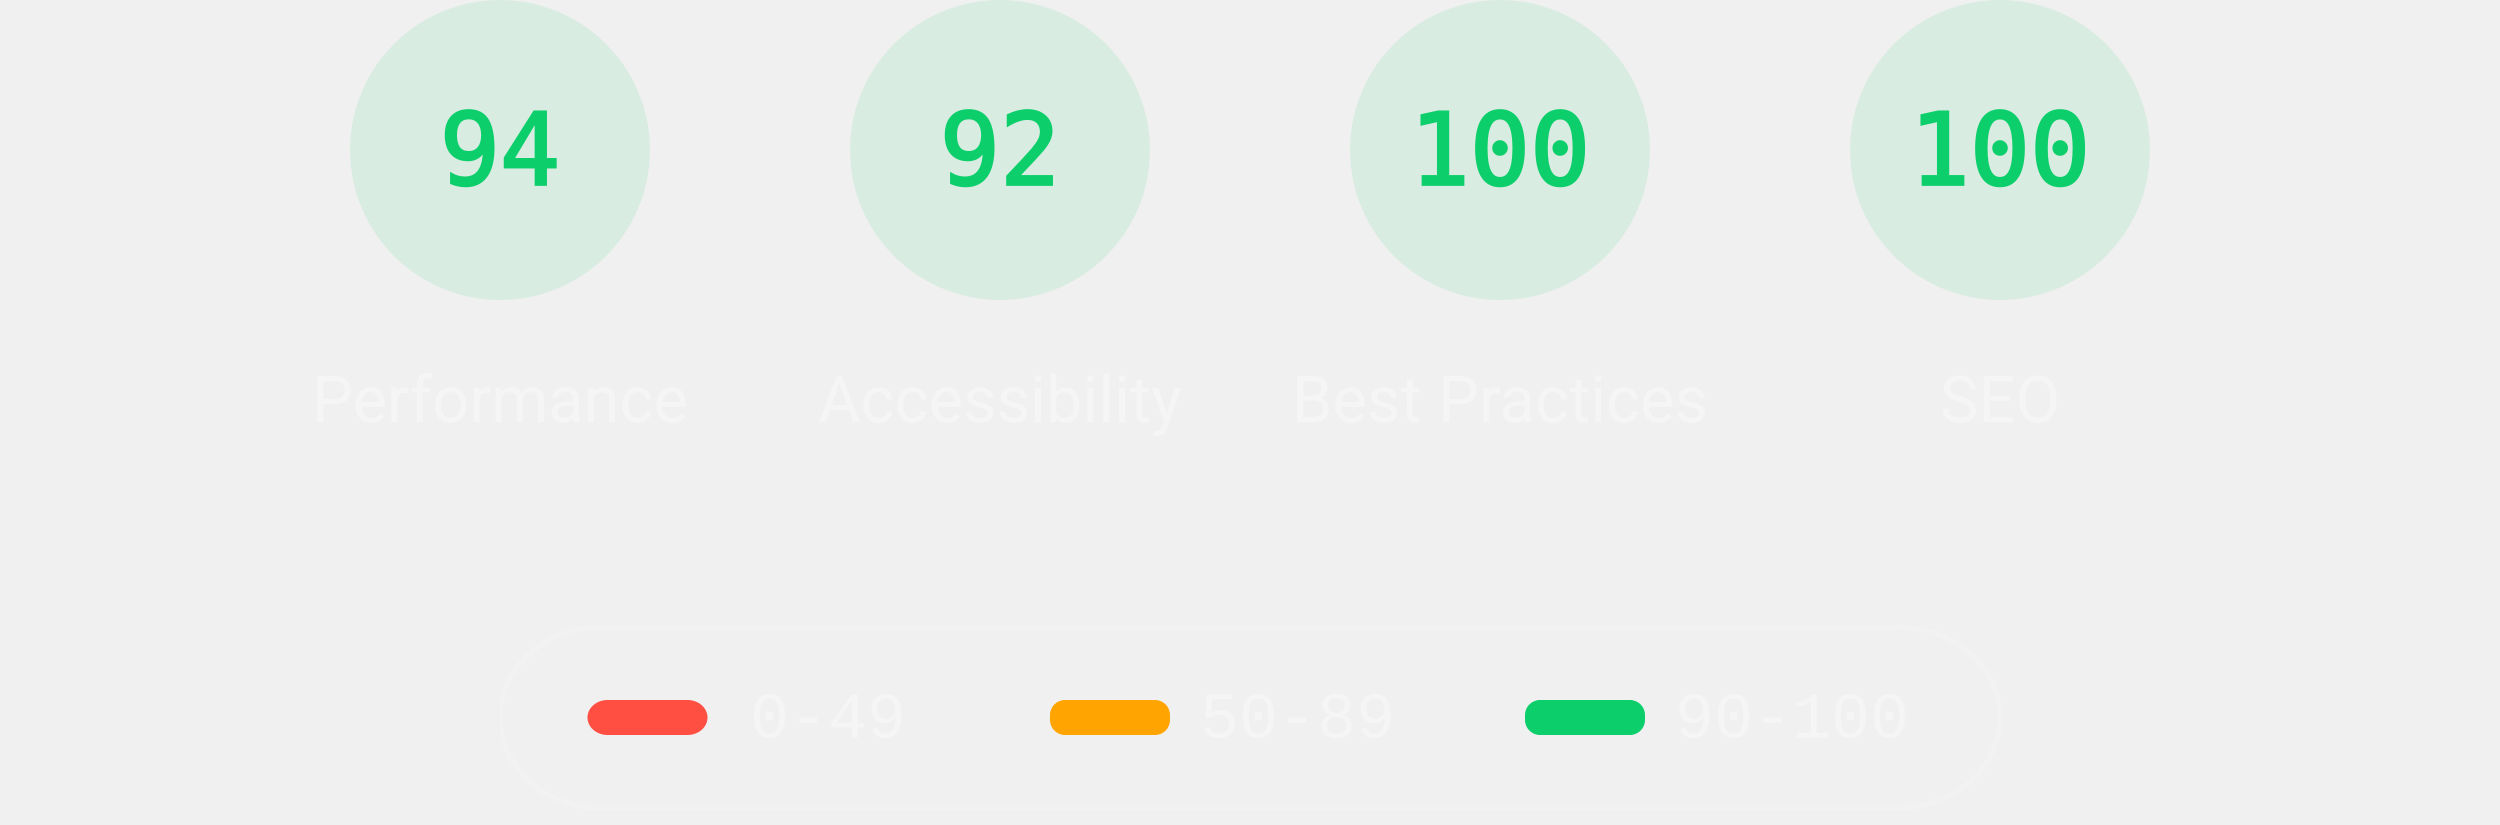
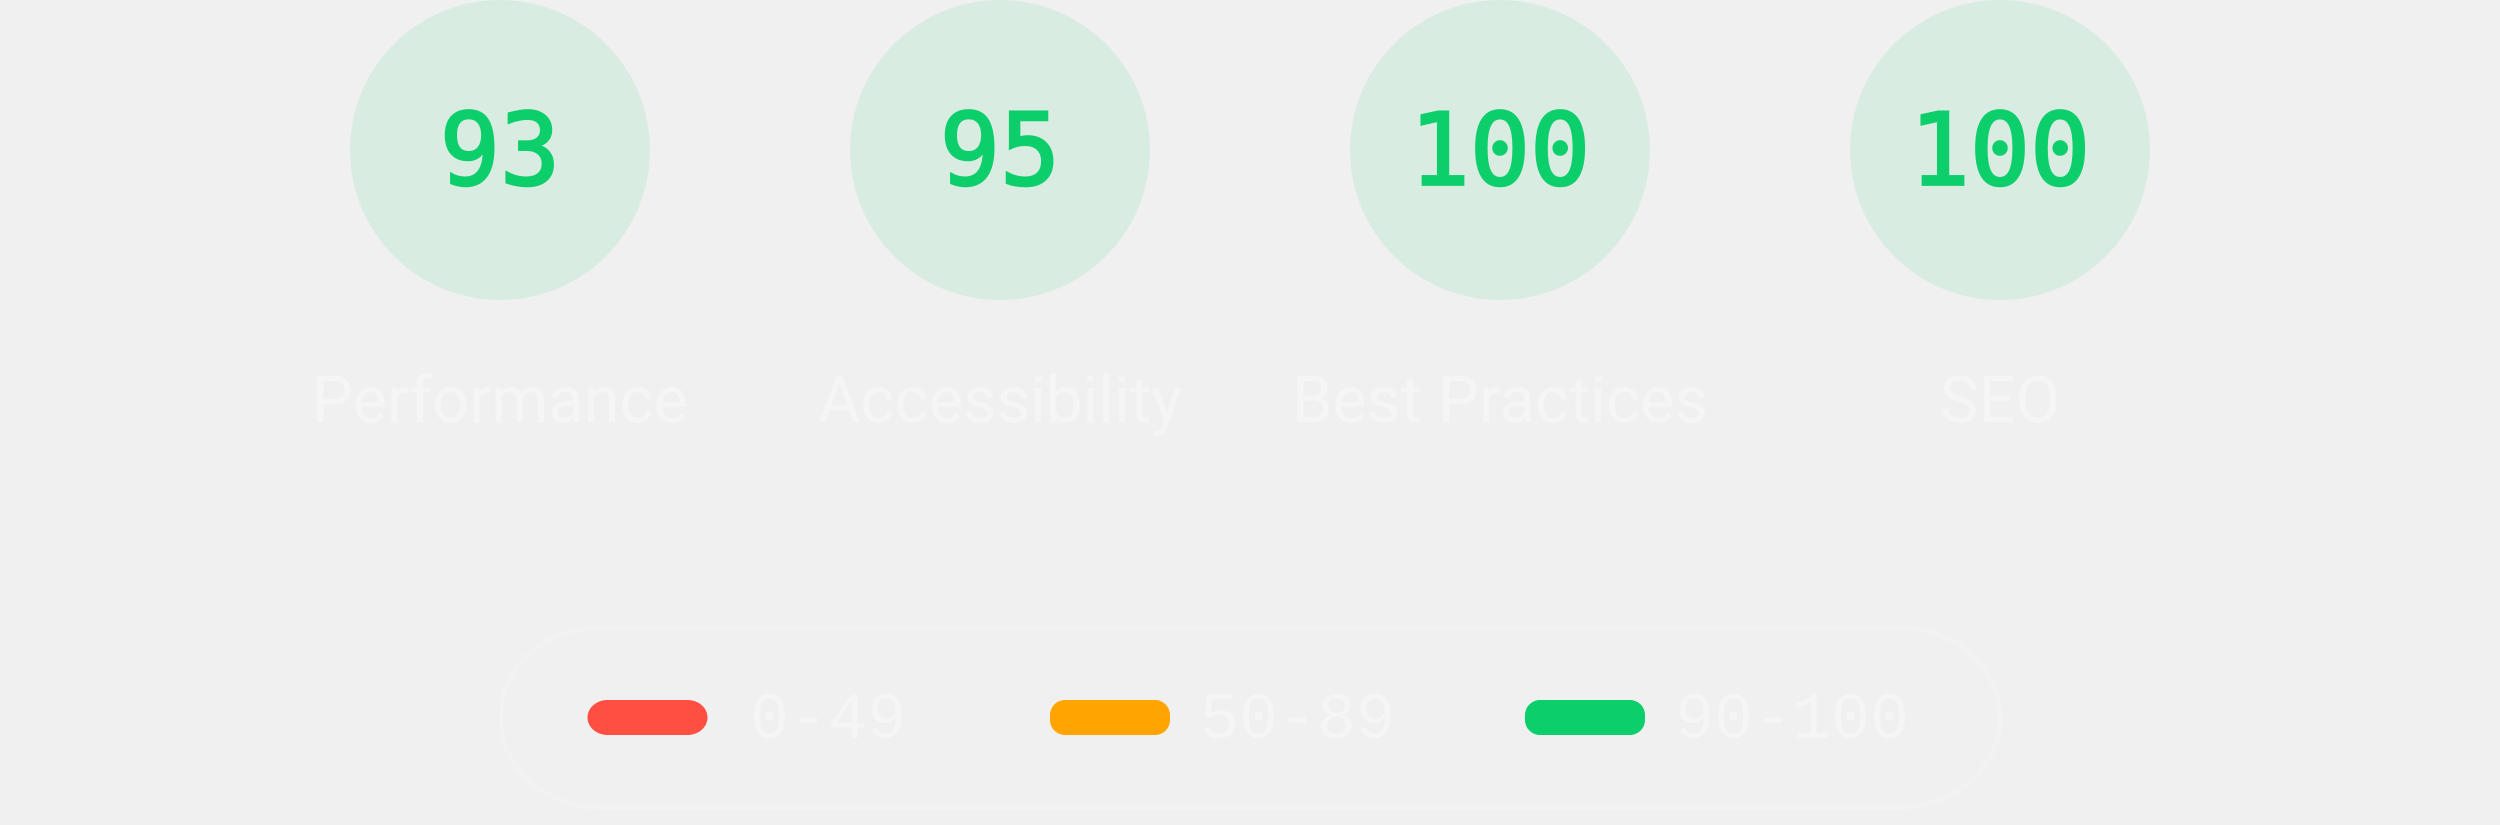
<svg xmlns="http://www.w3.org/2000/svg" class="theme--dark" fill="none" width="1000" height="330">
  <style>
			.gauge-base {
				opacity: 0.1
			}

			.gauge-arc {
				fill: none;
				animation-delay: 250ms;
				stroke-linecap: round;
				transform: rotate(-90deg);
				transform-origin: 100px 60px;
				animation: load-gauge 1s ease forwards
			}

			.guage-text {
				font-size: 40px;
				font-family: monospace;
				text-align: center
			}

			.guage-red {
				color: #ff4e42;
				fill: #ff4e42;
				stroke: #ff4e42
			}
			.guage-orange {
				color: #ffa400;
				fill: #ffa400;
				stroke: #ffa400
			}
			.guage-green {
				color: #0cce6b;
				fill: #0cce6b;
				stroke: #0cce6b
			}
			.theme--agnostic .guage-undefined {
				color: #5c5c5c;
				fill: #5c5c5c;
				stroke: #5c5c5c
			}
			.theme--light .guage-undefined {
				color: #1e1e1e;
				fill: #1e1e1e;
				stroke: #1e1e1e
			}
			.theme--dark .guage-undefined {
				color: #f5f5f5;
				fill: #f5f5f5;
				stroke: #f5f5f5
			}

			.guage-title {
				stroke: none;
				font-size: 26px;
				line-height: 26px;
				font-family: Roboto, Halvetica, Arial, sans-serif
			}
			.metric.guage-title {
				font-family: 'Courier New', Courier, monospace
			}
			.theme--agnostic .guage-title {
				color: #737373;
				fill: #737373
			}
			.theme--light .guage-title {
				color: #212121;
				fill: #212121
			}
			.theme--dark .guage-title {
				color: #f5f5f5;
				fill: #f5f5f5
			}

			@keyframes load-gauge {
				from {
					stroke-dasharray: 0 352.858
				}
			}
			.lh-gauge--pwa__disc {
				fill: #e0e0e0
			}
			.lh-gauge--pwa__logo {
				position: relative;
				fill: #b0b0b0
			}
			.lh-gauge--pwa__invisible {
				display: none
			}
			.lh-gauge--pwa__visible {
				display: inline
			}
			.guage-invisible {
				display: none
			}
			.lh-gauge--pwa__logo--primary-color {
				fill: #304ffe
			}
			.theme--agnostic .lh-gauge--pwa__logo--secondary-color {
				fill: #787878
			}
			.theme--light .lh-gauge--pwa__logo--secondary-color {
				fill: #3d3d3d
			}
			.theme--dark .lh-gauge--pwa__logo--secondary-color {
				fill: #d8b6b6
			}
			.theme--light #svg_2 {
				stroke: #00000022
			}
			.theme--agnostic #svg_2 {
				stroke: #616161
			}
			.theme--light #svg_2 {
				stroke: #00000022
			}
			.theme--dark #svg_2 {
				stroke: #f5f5f566
			}
		</style>
  <svg class="guage-div guage-perf guage-green" viewBox="0 0 200 200" width="200" height="200" x="100" y="0">
    <circle class="gauge-base" r="56" cx="100" cy="60" stroke-width="8" />
-     <circle class="gauge-arc guage-arc-1" r="56" cx="100" cy="60" stroke-width="8" style="stroke-dasharray: 330.747, 351.858;" />
-     <text class="guage-text" x="100px" y="60px" alignment-baseline="central" dominant-baseline="central" text-anchor="middle">94</text>
+     <circle class="gauge-arc guage-arc-1" r="56" cx="100" cy="60" stroke-width="8" style="stroke-dasharray: 327.228, 351.858;" />
+     <text class="guage-text" x="100px" y="60px" alignment-baseline="central" dominant-baseline="central" text-anchor="middle">93</text>
    <text class="guage-title" x="100px" y="160px" alignment-baseline="central" dominant-baseline="central" text-anchor="middle">Performance</text>
  </svg>
  <svg class="guage-div guage-acc guage-green" viewBox="0 0 200 200" width="200" height="200" x="300" y="0">
    <circle class="gauge-base" r="56" cx="100" cy="60" stroke-width="8" />
-     <circle class="gauge-arc guage-arc-2" r="56" cx="100" cy="60" stroke-width="8" style="stroke-dasharray: 323.709, 351.858;" />
-     <text class="guage-text" x="100px" y="60px" alignment-baseline="central" dominant-baseline="central" text-anchor="middle">92</text>
+     <circle class="gauge-arc guage-arc-2" r="56" cx="100" cy="60" stroke-width="8" style="stroke-dasharray: 334.265, 351.858;" />
+     <text class="guage-text" x="100px" y="60px" alignment-baseline="central" dominant-baseline="central" text-anchor="middle">95</text>
    <text class="guage-title" x="100px" y="160px" alignment-baseline="central" dominant-baseline="central" text-anchor="middle">Accessibility</text>
  </svg>
  <svg class="guage-div guage-best guage-green" viewBox="0 0 200 200" width="200" height="200" x="500" y="0">
    <circle class="gauge-base" r="56" cx="100" cy="60" stroke-width="8" />
    <circle class="gauge-arc guage-arc-3" r="56" cx="100" cy="60" stroke-width="8" style="stroke-dasharray: 351.858, 351.858;" />
    <text class="guage-text" x="100px" y="60px" alignment-baseline="central" dominant-baseline="central" text-anchor="middle">100</text>
    <text class="guage-title" x="100px" y="160px" alignment-baseline="central" dominant-baseline="central" text-anchor="middle">Best Practices</text>
  </svg>
  <svg class="guage-div guage-seo guage-green" viewBox="0 0 200 200" width="200" height="200" x="700" y="0">
    <circle class="gauge-base" r="56" cx="100" cy="60" stroke-width="8" />
    <circle class="gauge-arc guage-arc-4" r="56" cx="100" cy="60" stroke-width="8" style="stroke-dasharray: 351.858, 351.858;" />
    <text class="guage-text" x="100px" y="60px" alignment-baseline="central" dominant-baseline="central" text-anchor="middle">100</text>
    <text class="guage-title" x="100px" y="160px" alignment-baseline="central" dominant-baseline="central" text-anchor="middle">SEO</text>
  </svg>
  <svg class="guage-div guage-pwa guage-invisible" viewBox="0 0 200 200" width="200" height="200" x="900" y="0">
    <svg viewBox="0 0 60 60" width="112" height="112" x="44" y="4">
      <defs>
        <linearGradient id="lh-gauge--pwa__check-circle__gradient-0" x1="50%" y1="0%" x2="50%" y2="100%">
          <stop stop-color="#00C852" offset="0%" />
          <stop stop-color="#009688" offset="100%" />
        </linearGradient>
        <linearGradient id="lh-gauge--pwa__installable__shadow-gradient-0" x1="76.056%" x2="24.111%" y1="82.995%" y2="24.735%">
          <stop stop-color="#A5D6A7" offset="0%" />
          <stop stop-color="#80CBC4" offset="100%" />
        </linearGradient>
        <linearGradient id="lh-gauge--pwa__fast-reliable__shadow-gradient-0" x1="76.056%" y1="82.995%" x2="25.678%" y2="26.493%">
          <stop stop-color="#64B5F6" offset="0%" />
          <stop stop-color="#2979FF" offset="100%" />
        </linearGradient>
        <g id="lh-gauge--pwa__fast-reliable-badge-0">
          <circle fill="#FFFFFF" cx="10" cy="10" r="10" />
          <path fill="#304FFE" d="M10 3.58l5.25 2.34v3.5c0 3.23-2.24 6.26-5.25 7-3.01-.74-5.25-3.77-5.25-7v-3.5L10 3.58zm-.47 10.74l2.76-4.83.03-.07c.04-.08 0-.24-.22-.24h-1.64l.47-3.26h-.47l-2.7 4.77c-.02.01.05-.1-.04.05-.09.16-.1.31.18.31h1.63l-.47 3.27h.47z" />
        </g>
        <g id="lh-gauge--pwa__installable-badge-0">
          <circle fill="#FFFFFF" cx="10" cy="10" r="10" />
          <path fill="#009688" d="M10 4.167A5.835 5.835 0 0 0 4.167 10 5.835 5.835 0 0 0 10 15.833 5.835 5.835 0 0 0 15.833 10 5.835 5.835 0 0 0 10 4.167zm2.917 6.416h-2.334v2.334H9.417v-2.334H7.083V9.417h2.334V7.083h1.166v2.334h2.334v1.166z" />
        </g>
      </defs>
      <g stroke="none" fill-rule="nonzero">
        <circle class="lh-gauge--pwa__disc" cx="30" cy="30" r="30" />
        <g class="lh-gauge--pwa__logo">
          <path d="M35.66 19.39l.7-1.75h2L37.4 15 38.6 12l3.4 9h-2.51l-.58-1.61z" />
          <path d="M33.52 21l3.65-9h-2.42l-2.5 5.82L30.5 12h-1.86l-1.9 5.82-1.35-2.65-1.21 3.72L25.4 21h2.38l1.72-5.2 1.64 5.2z" />
          <path fill-rule="nonzero" d="M20.3 17.91h1.48c.45 0 .85-.05 1.2-.15l.39-1.18 1.07-3.3a2.64 2.64 0 0 0-.28-.37c-.55-.6-1.36-.91-2.42-.91H18v9h2.3V17.9zm1.96-3.84c.22.22.33.5.33.87 0 .36-.1.65-.29.87-.2.23-.59.35-1.15.35h-.86v-2.41h.87c.52 0 .89.1 1.1.32z" />
        </g>
        <rect class="lh-gauge--pwa__component lh-gauge--pwa__na-line lh-gauge--pwa__invisible" fill="#FFFFFF" x="20" y="32" width="20" height="4" rx="2" />
        <g class="lh-gauge--pwa__component lh-gauge--pwa__fast-reliable-badge lh-gauge--pwa__invisible" transform="translate(20, 29)">
          <path fill="url(#lh-gauge--pwa__fast-reliable__shadow-gradient-0)" d="M33.63 19.49A30 30 0 0 1 16.2 30.36L3 17.14 17.14 3l16.49 16.49z" />
          <use href="#lh-gauge--pwa__fast-reliable-badge-0" />
        </g>
        <g class="lh-gauge--pwa__component lh-gauge--pwa__installable-badge lh-gauge--pwa__invisible" transform="translate(20, 29)">
          <path fill="url(#lh-gauge--pwa__installable__shadow-gradient-0)" d="M33.629 19.487c-4.272 5.453-10.391 9.39-17.415 10.869L3 17.142 17.142 3 33.63 19.487z" />
          <use href="#lh-gauge--pwa__installable-badge-0" />
        </g>
        <g class="lh-gauge--pwa__component lh-gauge--pwa__fast-reliable-installable-badges lh-gauge--pwa__invisible">
          <g transform="translate(8, 29)">
            <path fill="url(#lh-gauge--pwa__fast-reliable__shadow-gradient-0)" d="M16.321 30.463L3 17.143 17.142 3l22.365 22.365A29.864 29.864 0 0 1 22 31c-1.942 0-3.84-.184-5.679-.537z" />
            <use href="#lh-gauge--pwa__fast-reliable-badge-0" />
          </g>
          <g transform="translate(32, 29)">
            <path fill="url(#lh-gauge--pwa__installable__shadow-gradient-0)" d="M25.982 11.84a30.107 30.107 0 0 1-13.08 15.203L3 17.143 17.142 3l8.84 8.84z" />
            <use href="#lh-gauge--pwa__installable-badge-0" />
          </g>
        </g>
        <g class="lh-gauge--pwa__component lh-gauge--pwa__check-circle lh-gauge--pwa__invisible" transform="translate(18, 28)">
          <circle fill="#FFFFFF" cx="12" cy="12" r="12" />
          <path fill="url(#lh-gauge--pwa__check-circle__gradient-0)" d="M12 2a10 10 0 1 0 0 20 10 10 0 0 0 0-20zm-2 15l-5-5 1.41-1.41L10 14.17l7.59-7.59L19 8l-9 9z" />
        </g>
      </g>
    </svg>
    <text class="guage-title" y="160px" alignment-baseline="central" dominant-baseline="central" text-anchor="middle">
      <tspan x="100px" dy="-6px">Progressive</tspan>
      <tspan x="100px" dy="30px">Web App</tspan>
    </text>
  </svg>
  <svg width="604" height="76" x="200" y="250">
    <g>
      <rect fill="none" id="canvas_background" height="80" width="604" y="-1" x="-1" />
      <g display="none" overflow="visible" y="0" x="0" height="100%" width="100%" id="canvasGrid">
        <rect fill="url(#gridpattern)" stroke-width="0" y="0" x="0" height="100%" width="100%" />
      </g>
    </g>
    <g>
      <rect fill-opacity="0" stroke-width="2" rx="40" id="svg_2" height="72" width="600" y="1" x="0" fill="#000000" />
      <rect stroke="#000" rx="8" id="svg_3" height="14" width="48" y="30" x="35" stroke-opacity="null" stroke-width="0" fill="#ff4e42" />
      <rect stroke="#000" rx="6" id="svg_4" height="14" width="48" y="30" x="220" stroke-opacity="null" stroke-width="0" fill="#ffa400" />
      <rect stroke="#000" rx="6" id="svg_5" height="14" width="48" y="30" x="410" stroke-opacity="null" stroke-width="0" fill="#0cce6b" />
      <text class="metric guage-title" xml:space="preserve" text-anchor="start" font-size="26" id="svg_6" y="45" x="100" stroke-opacity="null" stroke-width="0" stroke="#000">0-49</text>
      <text class="metric guage-title" xml:space="preserve" text-anchor="start" font-size="26" id="svg_7" y="45" x="280" stroke-opacity="null" stroke-width="0" stroke="#000">50-89</text>
      <text class="metric guage-title" xml:space="preserve" text-anchor="start" font-size="26" id="svg_8" y="45" x="470" stroke-opacity="null" stroke-width="0" stroke="#000">90-100</text>
    </g>
  </svg>
</svg>
